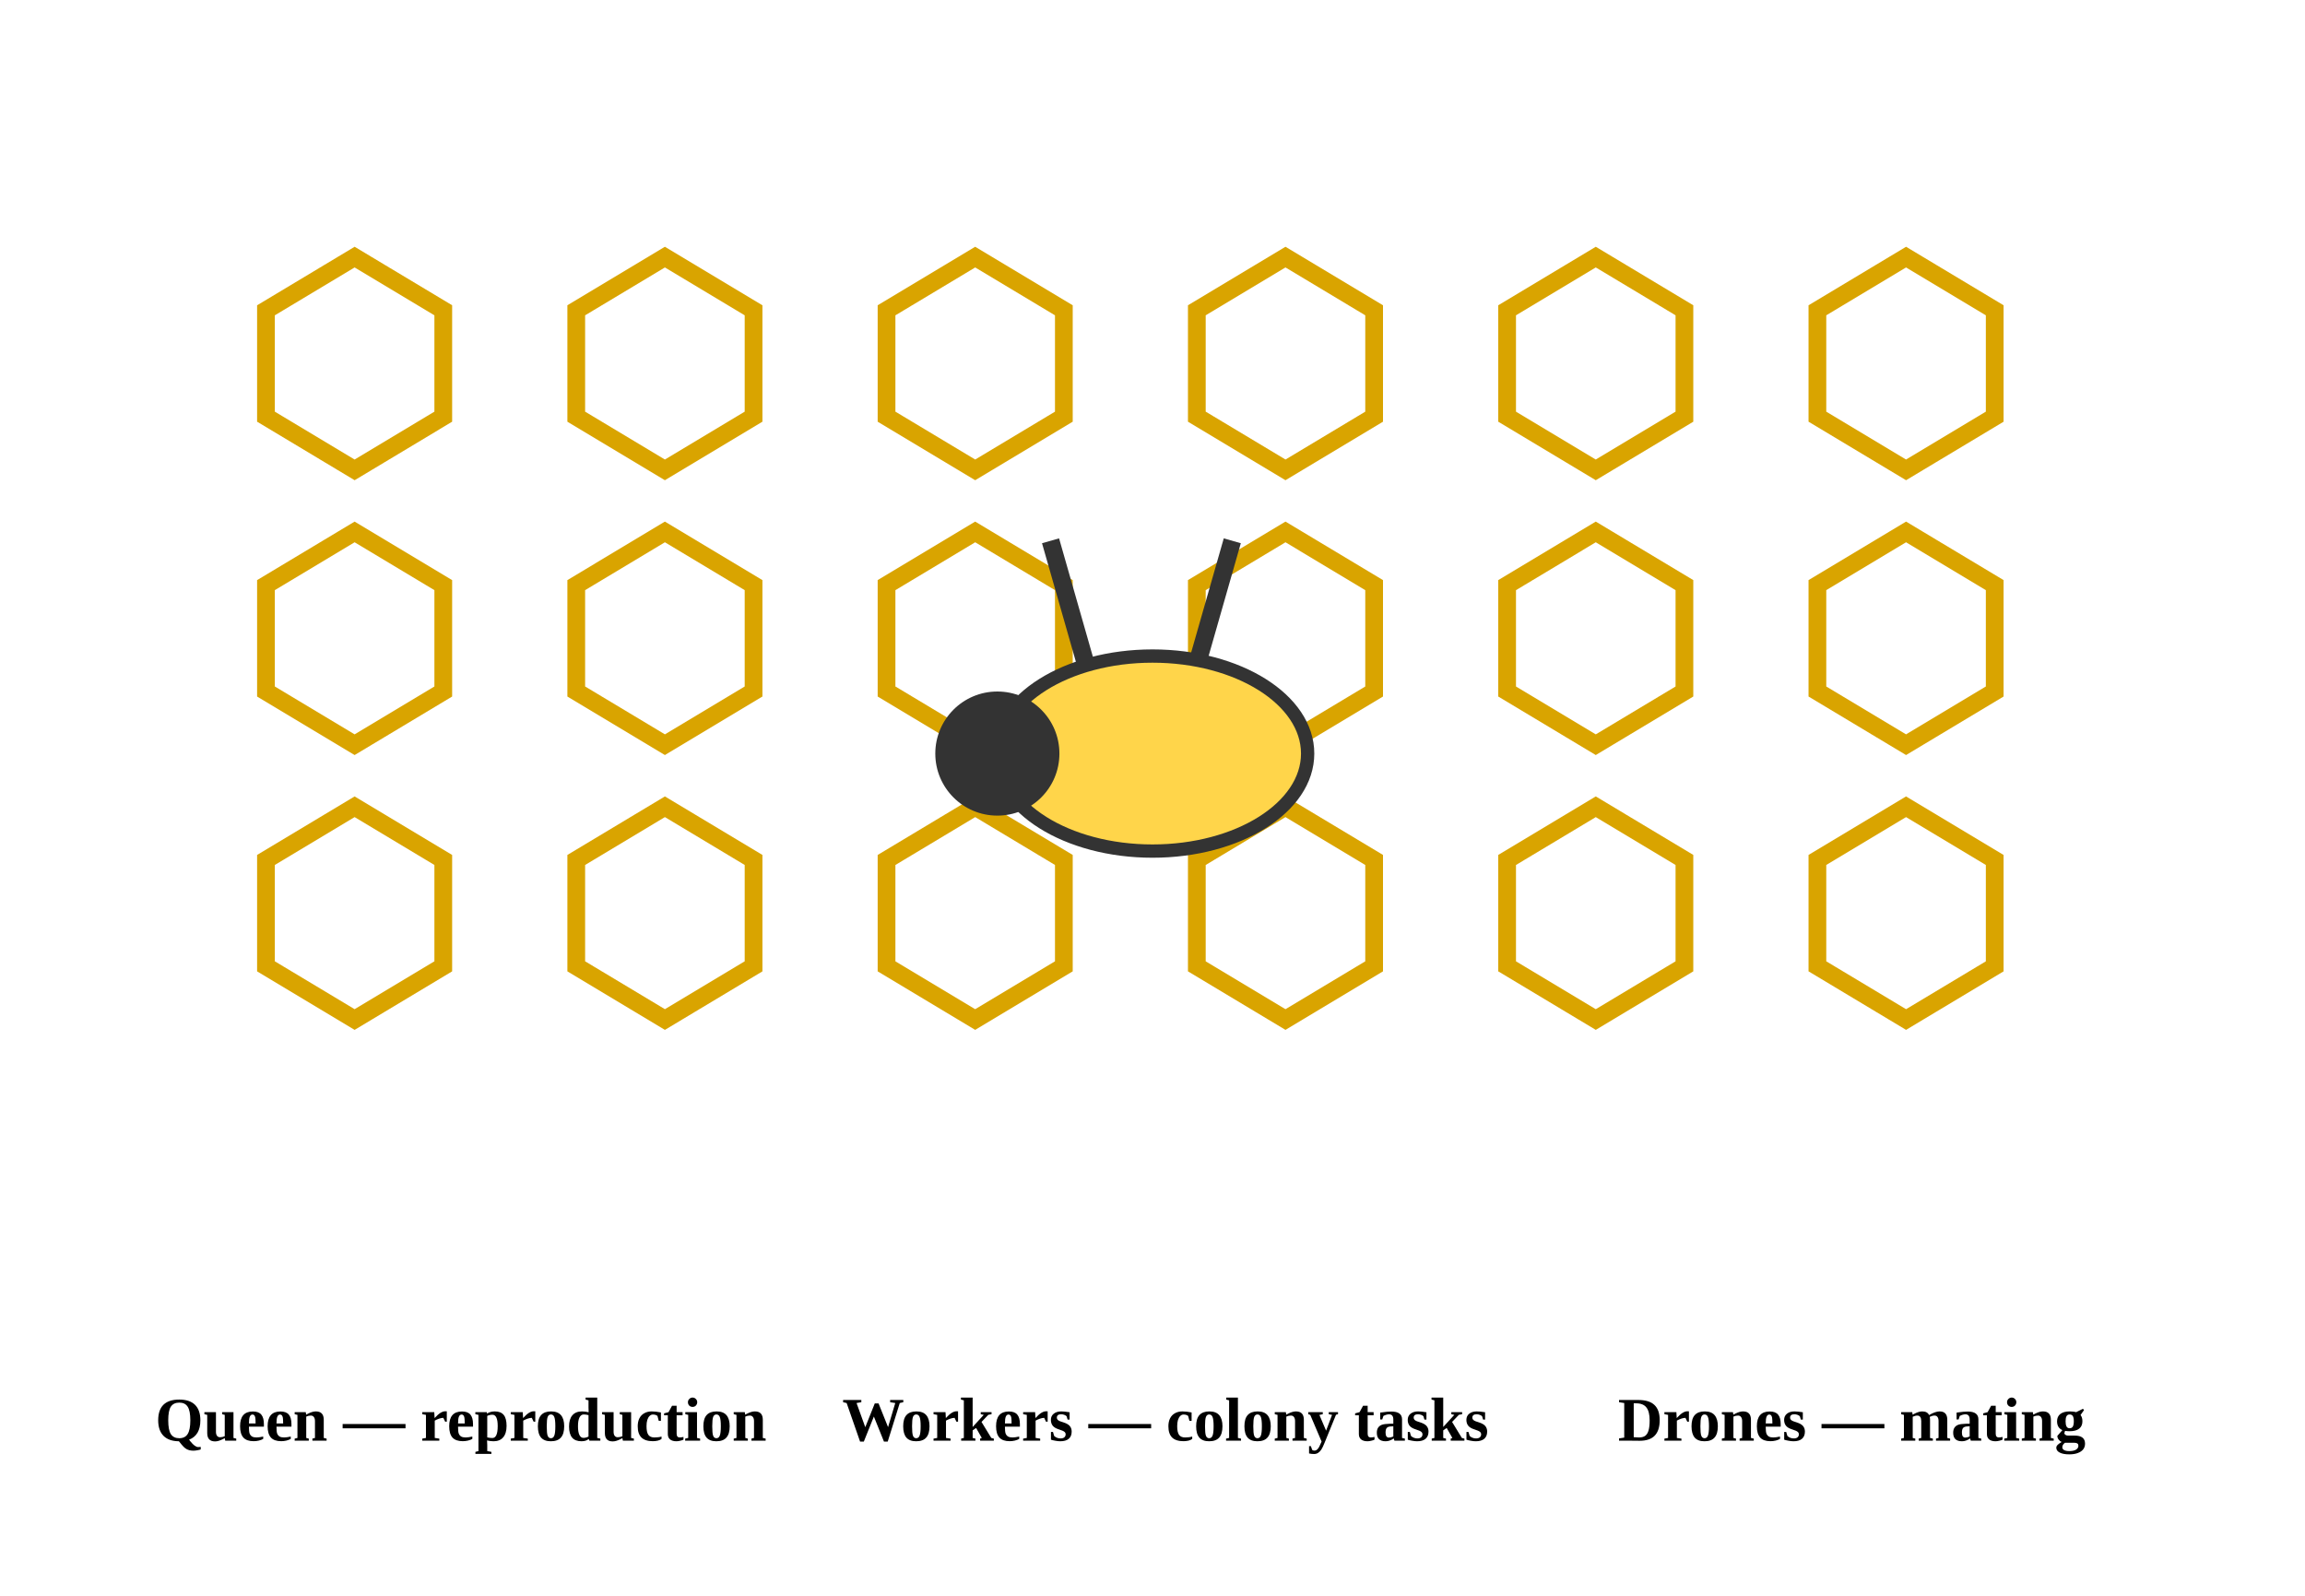
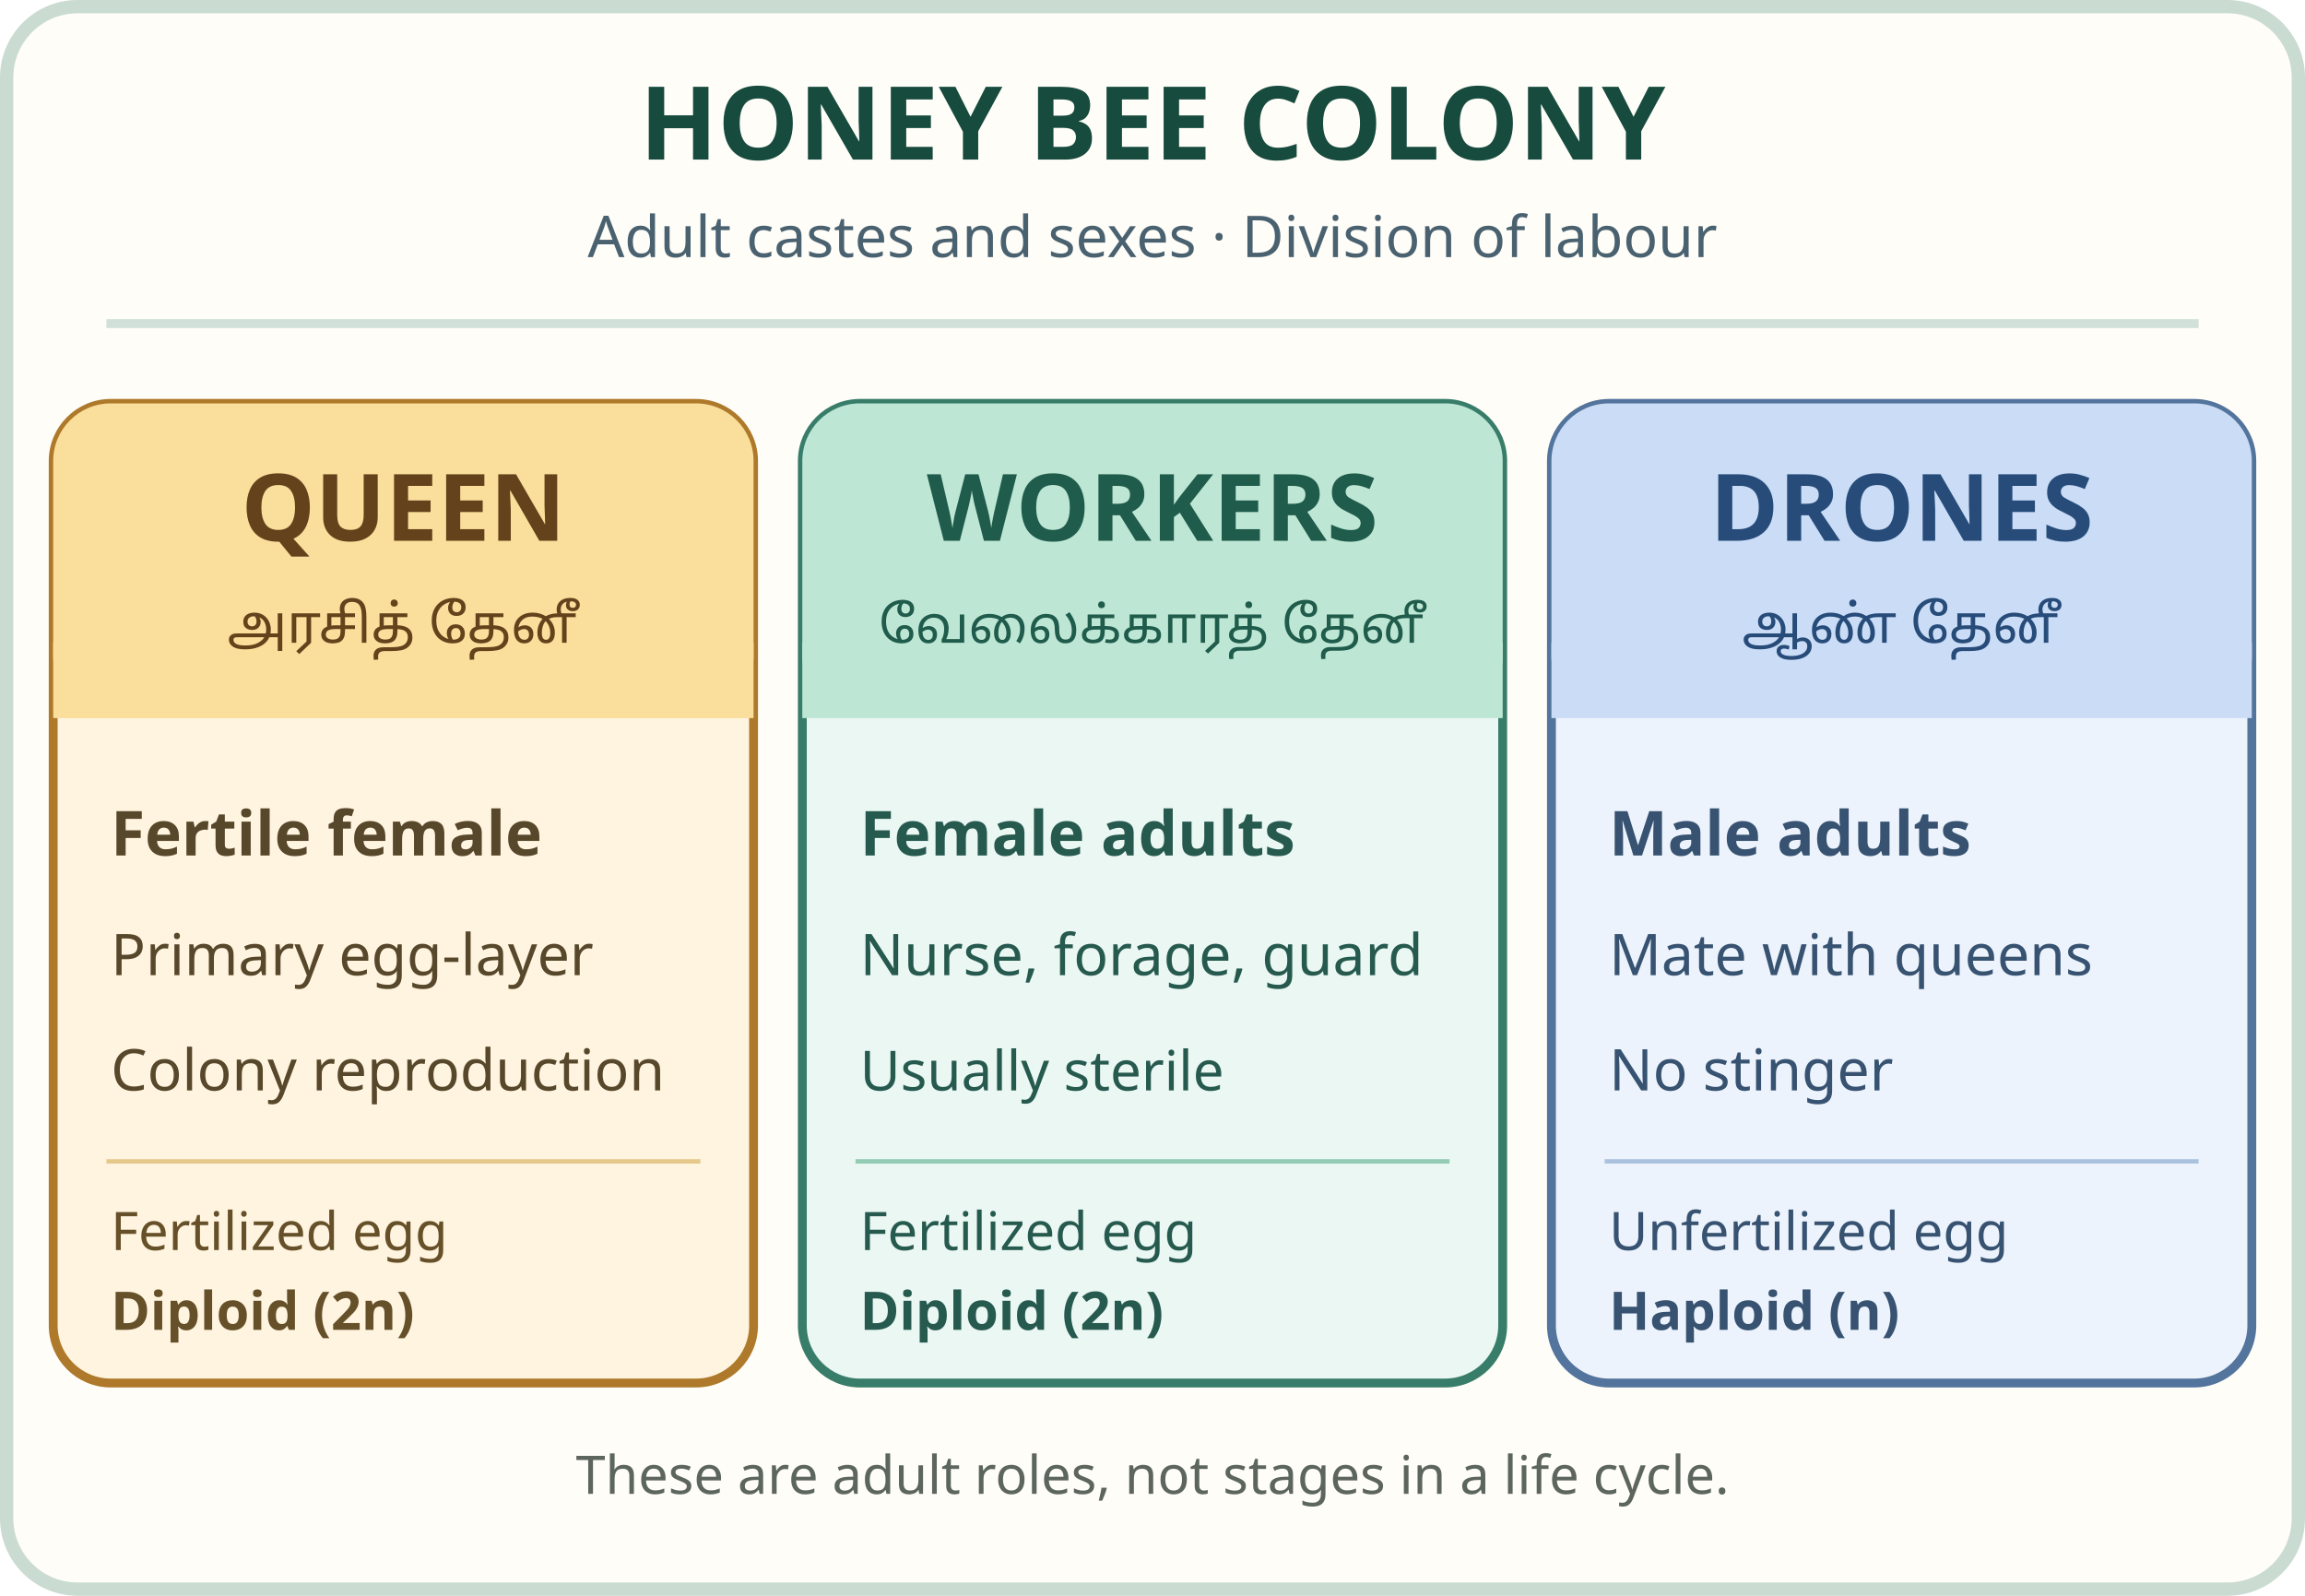
- <svg xmlns="http://www.w3.org/2000/svg" viewBox="0 0 520 360" role="img" aria-label="Honey bee colony organisation">
-   <style>.svg-title{font-family:sans-serif;font-size:15px;font-weight:bold;fill:#1d4435}</style>
-   <g fill="none" stroke="#d9a400" stroke-width="4">
-     <polygon points="60,70 80,58 100,70 100,94 80,106 60,94" />
-     <polygon points="130,70 150,58 170,70 170,94 150,106 130,94" />
-     <polygon points="200,70 220,58 240,70 240,94 220,106 200,94" />
-     <polygon points="270,70 290,58 310,70 310,94 290,106 270,94" />
-     <polygon points="340,70 360,58 380,70 380,94 360,106 340,94" />
-     <polygon points="410,70 430,58 450,70 450,94 430,106 410,94" />
-     <polygon points="60,132 80,120 100,132 100,156 80,168 60,156" />
-     <polygon points="130,132 150,120 170,132 170,156 150,168 130,156" />
-     <polygon points="200,132 220,120 240,132 240,156 220,168 200,156" />
-     <polygon points="270,132 290,120 310,132 310,156 290,168 270,156" />
-     <polygon points="340,132 360,120 380,132 380,156 360,168 340,156" />
-     <polygon points="410,132 430,120 450,132 450,156 430,168 410,156" />
-     <polygon points="60,194 80,182 100,194 100,218 80,230 60,218" />
-     <polygon points="130,194 150,182 170,194 170,218 150,230 130,218" />
-     <polygon points="200,194 220,182 240,194 240,218 220,230 200,218" />
-     <polygon points="270,194 290,182 310,194 310,218 290,230 270,218" />
-     <polygon points="340,194 360,182 380,194 380,218 360,230 340,218" />
-     <polygon points="410,194 430,182 450,194 450,218 430,230 410,218" />
+ <svg xmlns="http://www.w3.org/2000/svg" width="520" height="360" viewBox="0 0 520 360" role="img" aria-label="Honey bee colony roles: queen and workers are female castes, drones are males. These are parallel adult roles, not a development sequence.">
+   <rect x="1.5" y="1.5" width="517" height="357" rx="16" fill="#fffdf8" stroke="#cadbd1" stroke-width="3" />
+   <text x="260" y="36" fill="#174b3e" text-anchor="middle" font-family="sans-serif" font-size="23" font-weight="700">HONEY BEE COLONY</text>
+   <text x="260" y="58" fill="#4a6270" text-anchor="middle" font-family="sans-serif" font-size="13">Adult castes and sexes · Division of labour</text>
+   <path d="M24 73 H496" stroke="#d1e0d8" stroke-width="2" />
+   <g font-family="sans-serif">
+     <rect x="12" y="91" width="158" height="221" rx="13" fill="#fff4df" stroke="#ae792a" stroke-width="2" />
+     <rect x="12" y="91" width="158" height="70" rx="13" fill="#f9df9b" />
+     <rect x="12" y="145" width="158" height="17" fill="#f9df9b" />
+     <text x="91" y="122" fill="#64431c" text-anchor="middle" font-size="21" font-weight="bold">QUEEN</text>
+     <text x="91" y="145" fill="#64431c" text-anchor="middle" font-size="12" font-family="Noto Sans Tamil, Lohit Tamil, sans-serif">அரசித் தேனீ</text>
+     <text x="25" y="193" fill="#57472b" font-size="14" font-weight="600">Fertile female</text>
+     <text x="25" y="220" fill="#57472b" font-size="13">Primary egg-layer</text>
+     <text x="25" y="246" fill="#57472b" font-size="13">Colony reproduction</text>
+     <path d="M24 262 H158" stroke="#e4c98b" />
+     <text x="25" y="282" fill="#665029" font-size="12">Fertilized egg</text>
+     <text x="25" y="300" fill="#665029" font-size="12" font-weight="600">Diploid (2n)</text>
+     <rect x="181" y="91" width="158" height="221" rx="13" fill="#eaf7f2" stroke="#387d69" stroke-width="2" />
+     <rect x="181" y="91" width="158" height="70" rx="13" fill="#bee6d5" />
+     <rect x="181" y="145" width="158" height="17" fill="#bee6d5" />
+     <text x="260" y="122" fill="#205c4b" text-anchor="middle" font-size="21" font-weight="bold">WORKERS</text>
+     <text x="260" y="145" fill="#205c4b" text-anchor="middle" font-size="11.5" font-family="Noto Sans Tamil, Lohit Tamil, sans-serif">வேலைக்காரத் தேனீ</text>
+     <text x="194" y="193" fill="#275a4f" font-size="14" font-weight="600">Female adults</text>
+     <text x="194" y="220" fill="#275a4f" font-size="13">Nurse, forage, guard</text>
+     <text x="194" y="246" fill="#275a4f" font-size="12.5">Usually sterile</text>
+     <path d="M193 262 H327" stroke="#93cbb5" />
+     <text x="194" y="282" fill="#275a4f" font-size="12">Fertilized egg</text>
+     <text x="194" y="300" fill="#275a4f" font-size="12" font-weight="600">Diploid (2n)</text>
+     <rect x="350" y="91" width="158" height="221" rx="13" fill="#edf3fc" stroke="#53749c" stroke-width="2" />
+     <rect x="350" y="91" width="158" height="70" rx="13" fill="#cbddf6" />
+     <rect x="350" y="145" width="158" height="17" fill="#cbddf6" />
+     <text x="429" y="122" fill="#274c7a" text-anchor="middle" font-size="21" font-weight="bold">DRONES</text>
+     <text x="429" y="145" fill="#274c7a" text-anchor="middle" font-size="12" font-family="Noto Sans Tamil, Lohit Tamil, sans-serif">ஆண் தேனீ</text>
+     <text x="363" y="193" fill="#375371" font-size="14" font-weight="600">Male adults</text>
+     <text x="363" y="220" fill="#375371" font-size="13">Mate with queens</text>
+     <text x="363" y="246" fill="#375371" font-size="13">No stinger</text>
+     <path d="M362 262 H496" stroke="#abc2df" />
+     <text x="363" y="282" fill="#375371" font-size="12">Unfertilized egg</text>
+     <text x="363" y="300" fill="#375371" font-size="12" font-weight="600">Haploid (n)</text>
  </g>
-   <g>
-     <ellipse cx="260" cy="170" rx="35" ry="22" fill="#ffd54a" stroke="#333" stroke-width="3" />
-     <circle cx="225" cy="170" r="14" fill="#333" />
-     <path d="M245 150l-8-28M270 150l8-28" stroke="#333" stroke-width="4" />
-   </g>
-   <g font-size="14" font-weight="700">
-     <text x="35" y="325">Queen — reproduction</text>
-     <text x="190" y="325">Workers — colony tasks</text>
-     <text x="365" y="325">Drones — mating</text>
-   </g>
+   <text x="260" y="337" fill="#5d665e" text-anchor="middle" font-family="sans-serif" font-size="12">These are adult roles, not stages in a life cycle.</text>
</svg>
